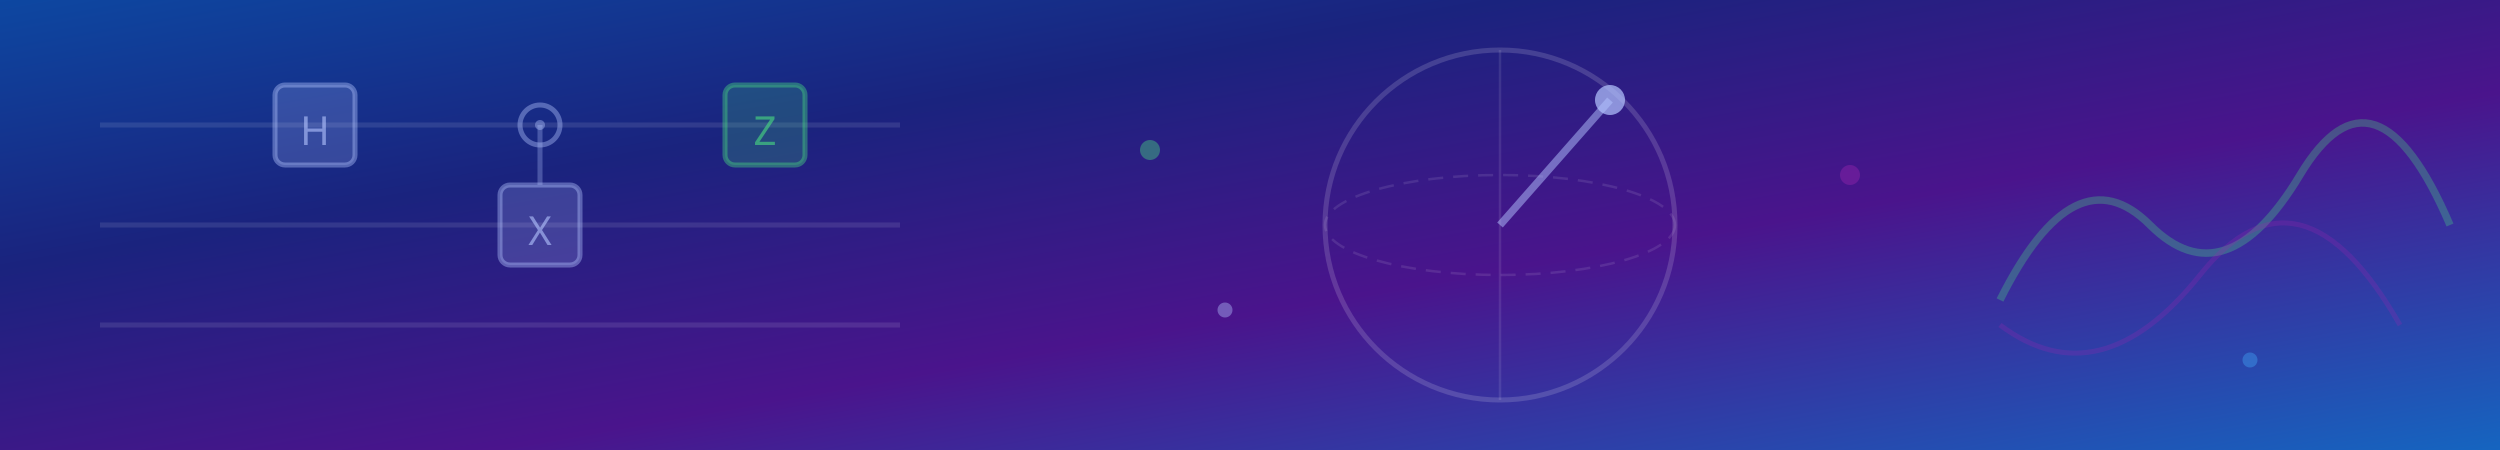
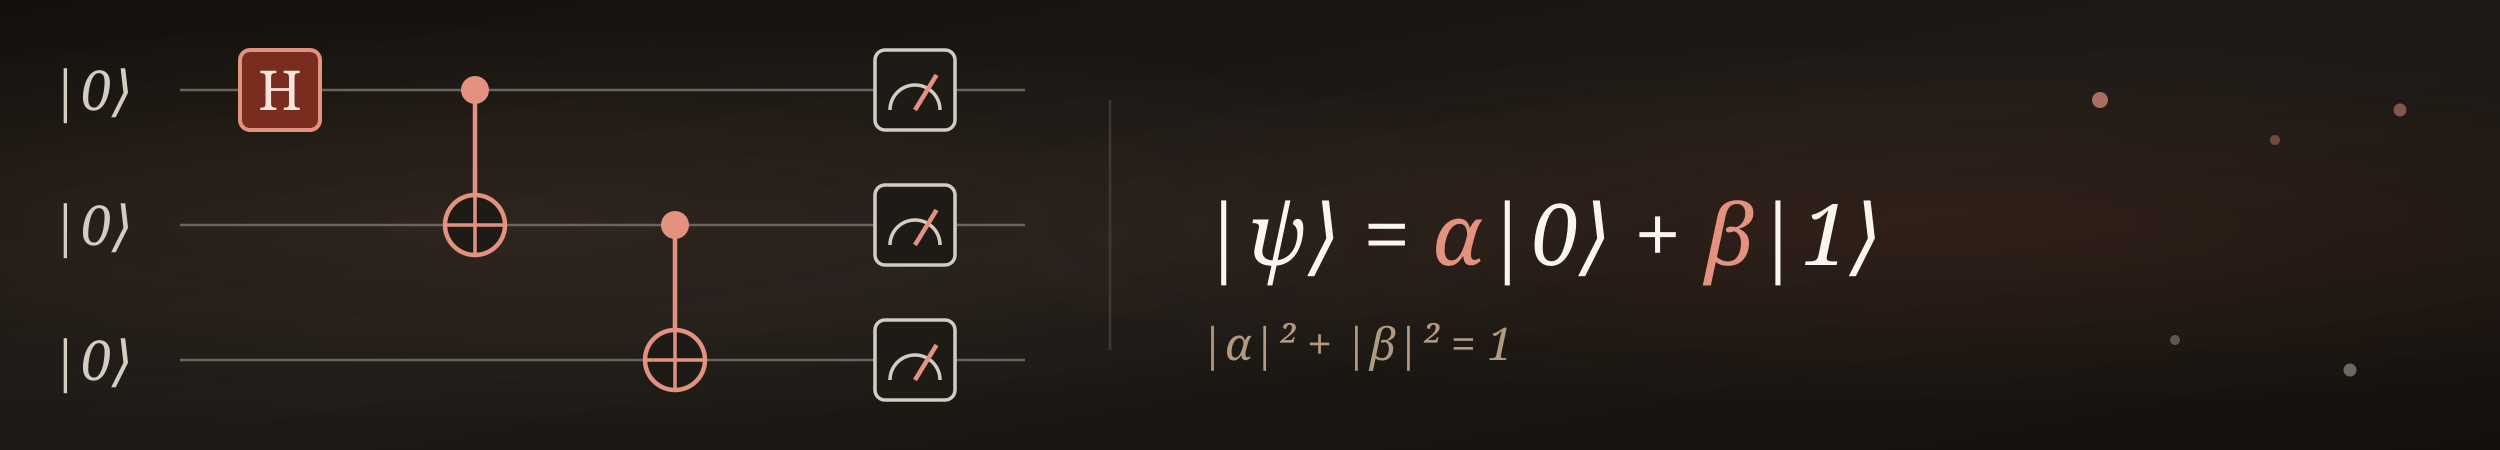
<svg xmlns="http://www.w3.org/2000/svg" viewBox="0 0 500 90" fill="none">
-   <rect width="500" height="90" fill="#0d47a1" />
-   <rect width="500" height="90" fill="url(#bg)" />
  <defs>
    <linearGradient id="bg" x1="0" y1="0" x2="1" y2="1">
-       <stop offset="0%" stop-color="#0d47a1" />
-       <stop offset="30%" stop-color="#1a237e" />
-       <stop offset="60%" stop-color="#4a148c" />
-       <stop offset="100%" stop-color="#1565c0" />
+       <stop offset="0%" stop-color="#14110d" />
+       <stop offset="50%" stop-color="#1e1b17" />
+       <stop offset="100%" stop-color="#14110d" />
    </linearGradient>
+     <radialGradient id="glowL" cx="20%" cy="50%" r="45%">
+       <stop offset="0%" stop-color="#e39280" stop-opacity="0.10" />
+       <stop offset="100%" stop-color="#e39280" stop-opacity="0" />
+     </radialGradient>
+     <radialGradient id="glowR" cx="78%" cy="50%" r="40%">
+       <stop offset="0%" stop-color="#b04a34" stop-opacity="0.14" />
+       <stop offset="100%" stop-color="#b04a34" stop-opacity="0" />
+     </radialGradient>
  </defs>
-   <line x1="20" y1="25" x2="180" y2="25" stroke="rgba(255,255,255,0.1)" stroke-width="1" />
-   <line x1="20" y1="45" x2="180" y2="45" stroke="rgba(255,255,255,0.1)" stroke-width="1" />
-   <line x1="20" y1="65" x2="180" y2="65" stroke="rgba(255,255,255,0.1)" stroke-width="1" />
-   <rect x="55" y="17" width="16" height="16" rx="2" fill="rgba(180,197,255,0.2)" stroke="rgba(180,197,255,0.4)" />
-   <text x="63" y="29" text-anchor="middle" fill="rgba(180,197,255,0.6)" font-size="8" font-family="sans-serif">H</text>
-   <rect x="100" y="37" width="16" height="16" rx="2" fill="rgba(180,197,255,0.2)" stroke="rgba(180,197,255,0.4)" />
-   <text x="108" y="49" text-anchor="middle" fill="rgba(180,197,255,0.6)" font-size="8" font-family="sans-serif">X</text>
-   <line x1="108" y1="37" x2="108" y2="25" stroke="rgba(180,197,255,0.3)" />
-   <circle cx="108" cy="25" r="4" fill="none" stroke="rgba(180,197,255,0.4)" />
-   <circle cx="108" cy="25" r="1" fill="rgba(180,197,255,0.4)" />
-   <rect x="145" y="17" width="16" height="16" rx="2" fill="rgba(74,222,128,0.2)" stroke="rgba(74,222,128,0.4)" />
-   <text x="153" y="29" text-anchor="middle" fill="rgba(74,222,128,0.6)" font-size="8" font-family="sans-serif">Z</text>
-   <circle cx="300" cy="45" r="35" stroke="rgba(255,255,255,0.15)" stroke-width="1" />
-   <ellipse cx="300" cy="45" rx="35" ry="10" stroke="rgba(255,255,255,0.1)" stroke-width="0.5" stroke-dasharray="3 2" />
-   <line x1="300" y1="10" x2="300" y2="80" stroke="rgba(255,255,255,0.1)" stroke-width="0.5" />
-   <line x1="300" y1="45" x2="322" y2="20" stroke="rgba(180,197,255,0.5)" stroke-width="1.5" />
-   <circle cx="322" cy="20" r="3" fill="#b4c5ff" opacity="0.7" />
-   <path d="M400 60Q415 30,430 45Q445 60,460 35Q475 10,490 45" stroke="rgba(74,222,128,0.3)" stroke-width="1.5" fill="none" />
-   <path d="M400 65Q420 80,440 55Q460 30,480 65" stroke="rgba(156,39,176,0.25)" stroke-width="1" fill="none" />
-   <circle cx="230" cy="30" r="2" fill="rgba(74,222,128,0.4)" />
-   <circle cx="245" cy="62" r="1.5" fill="rgba(180,197,255,0.4)" />
-   <circle cx="370" cy="35" r="2" fill="rgba(156,39,176,0.4)" />
-   <circle cx="450" cy="72" r="1.5" fill="rgba(66,165,245,0.4)" />
+   <rect width="500" height="90" fill="url(#bg)" />
+   <rect width="500" height="90" fill="url(#glowL)" />
+   <rect width="500" height="90" fill="url(#glowR)" />
+   <g font-family="'Iowan Old Style', Georgia, serif" font-style="italic" fill="#d3cdc1" font-size="11">
+     <text x="10" y="22">|0⟩</text>
+     <text x="10" y="49">|0⟩</text>
+     <text x="10" y="76">|0⟩</text>
+   </g>
+   <g stroke="#6a655c" stroke-width="0.5">
+     <line x1="36" y1="18" x2="205" y2="18" />
+     <line x1="36" y1="45" x2="205" y2="45" />
+     <line x1="36" y1="72" x2="205" y2="72" />
+   </g>
+   <rect x="48" y="10" width="16" height="16" rx="2" fill="#7a2d1e" stroke="#e39280" stroke-width="0.8" />
+   <text x="56" y="22" text-anchor="middle" font-family="'Iowan Old Style', Georgia, serif" font-size="11" font-weight="500" fill="#fbe4dc">H</text>
+   <g stroke="#e39280">
+     <line x1="95" y1="18" x2="95" y2="45" stroke-width="0.9" />
+     <circle cx="95" cy="18" r="2.8" fill="#e39280" stroke="none" />
+     <circle cx="95" cy="45" r="6" fill="#1e1b17" stroke-width="0.9" />
+     <line x1="89" y1="45" x2="101" y2="45" stroke-width="0.7" />
+     <line x1="95" y1="39" x2="95" y2="51" stroke-width="0.7" />
+   </g>
+   <g stroke="#e39280">
+     <line x1="135" y1="45" x2="135" y2="72" stroke-width="0.9" />
+     <circle cx="135" cy="45" r="2.8" fill="#e39280" stroke="none" />
+     <circle cx="135" cy="72" r="6" fill="#1e1b17" stroke-width="0.9" />
+     <line x1="129" y1="72" x2="141" y2="72" stroke-width="0.7" />
+     <line x1="135" y1="66" x2="135" y2="78" stroke-width="0.7" />
+   </g>
+   <g>
+     <g transform="translate(175, 10)">
+       <rect width="16" height="16" rx="2" fill="#1e1b17" stroke="#d3cdc1" stroke-width="0.7" />
+       <path d="M 3 12 A 5 5 0 0 1 13 12" stroke="#d3cdc1" stroke-width="0.7" fill="none" />
+       <line x1="8" y1="12" x2="12.3" y2="5" stroke="#e39280" stroke-width="0.9" />
+     </g>
+     <g transform="translate(175, 37)">
+       <rect width="16" height="16" rx="2" fill="#1e1b17" stroke="#d3cdc1" stroke-width="0.7" />
+       <path d="M 3 12 A 5 5 0 0 1 13 12" stroke="#d3cdc1" stroke-width="0.7" fill="none" />
+       <line x1="8" y1="12" x2="12.3" y2="5" stroke="#e39280" stroke-width="0.9" />
+     </g>
+     <g transform="translate(175, 64)">
+       <rect width="16" height="16" rx="2" fill="#1e1b17" stroke="#d3cdc1" stroke-width="0.7" />
+       <path d="M 3 12 A 5 5 0 0 1 13 12" stroke="#d3cdc1" stroke-width="0.7" fill="none" />
+       <line x1="8" y1="12" x2="12.3" y2="5" stroke="#e39280" stroke-width="0.9" />
+     </g>
+   </g>
+   <line x1="222" y1="20" x2="222" y2="70" stroke="#4a443c" stroke-width="0.5" opacity="0.7" />
+   <text x="240" y="53" font-family="'Iowan Old Style', Georgia, serif" font-style="italic" font-size="17" fill="#faf6ee">|ψ⟩ = <tspan fill="#e39280">α</tspan>|0⟩ + <tspan fill="#e39280">β</tspan>|1⟩</text>
+   <text x="240" y="72" font-family="'Iowan Old Style', Georgia, serif" font-style="italic" font-size="9" fill="#8a857c">
+     <tspan fill="#b09a82">|α|² + |β|² = 1</tspan>
+   </text>
+   <circle cx="420" cy="20" r="1.6" fill="#e39280" opacity="0.7" />
+   <circle cx="455" cy="28" r="1" fill="#e39280" opacity="0.4" />
+   <circle cx="480" cy="22" r="1.3" fill="#e39280" opacity="0.5" />
+   <circle cx="435" cy="68" r="1" fill="#d3cdc1" opacity="0.35" />
+   <circle cx="470" cy="74" r="1.3" fill="#d3cdc1" opacity="0.45" />
</svg>
